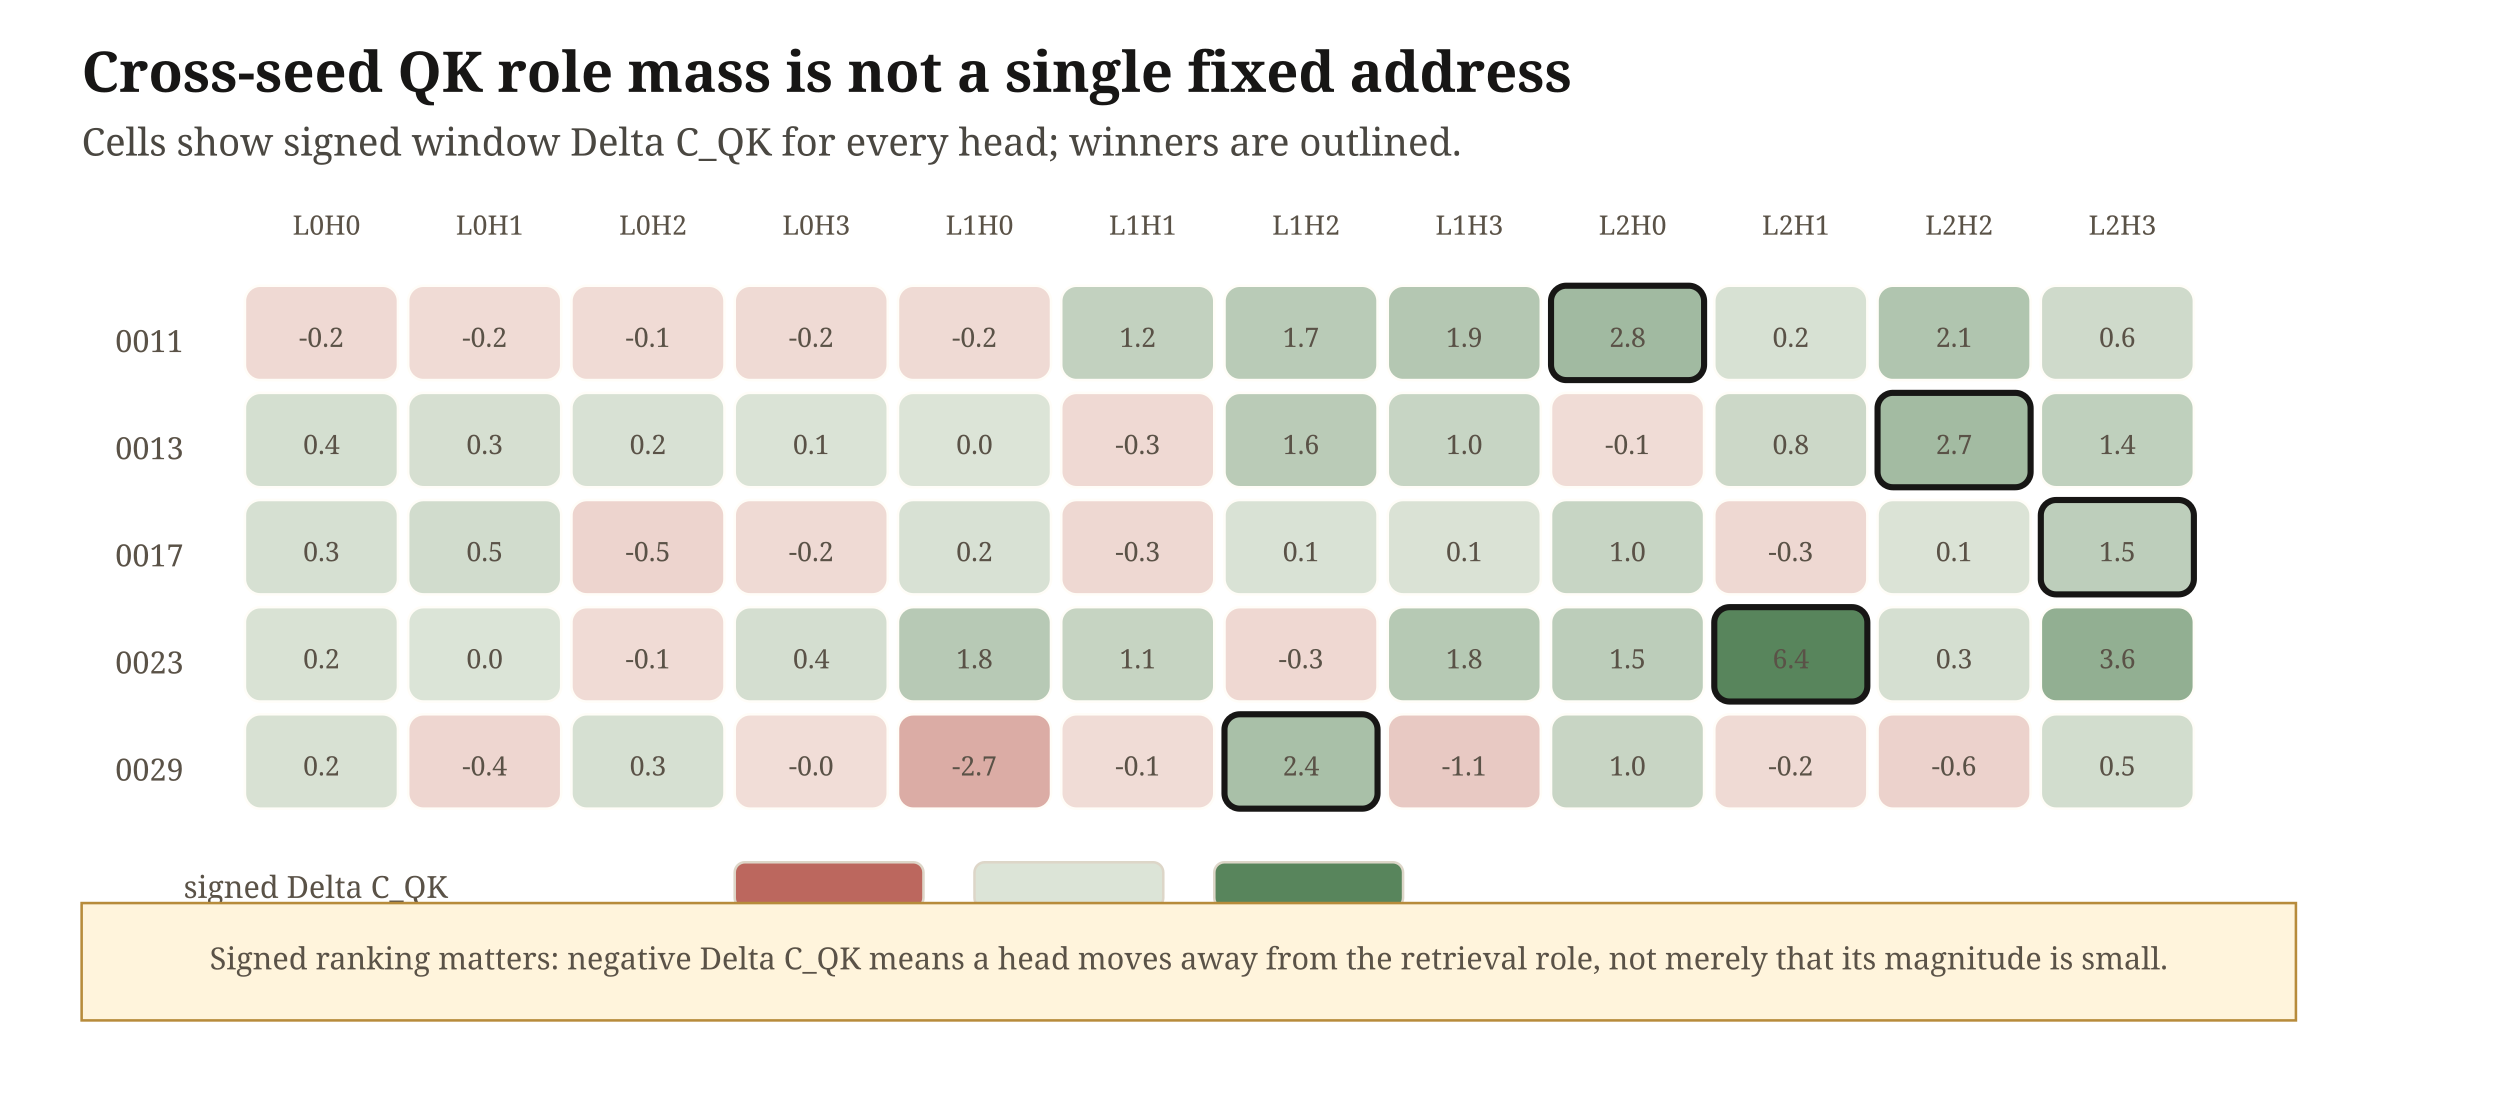
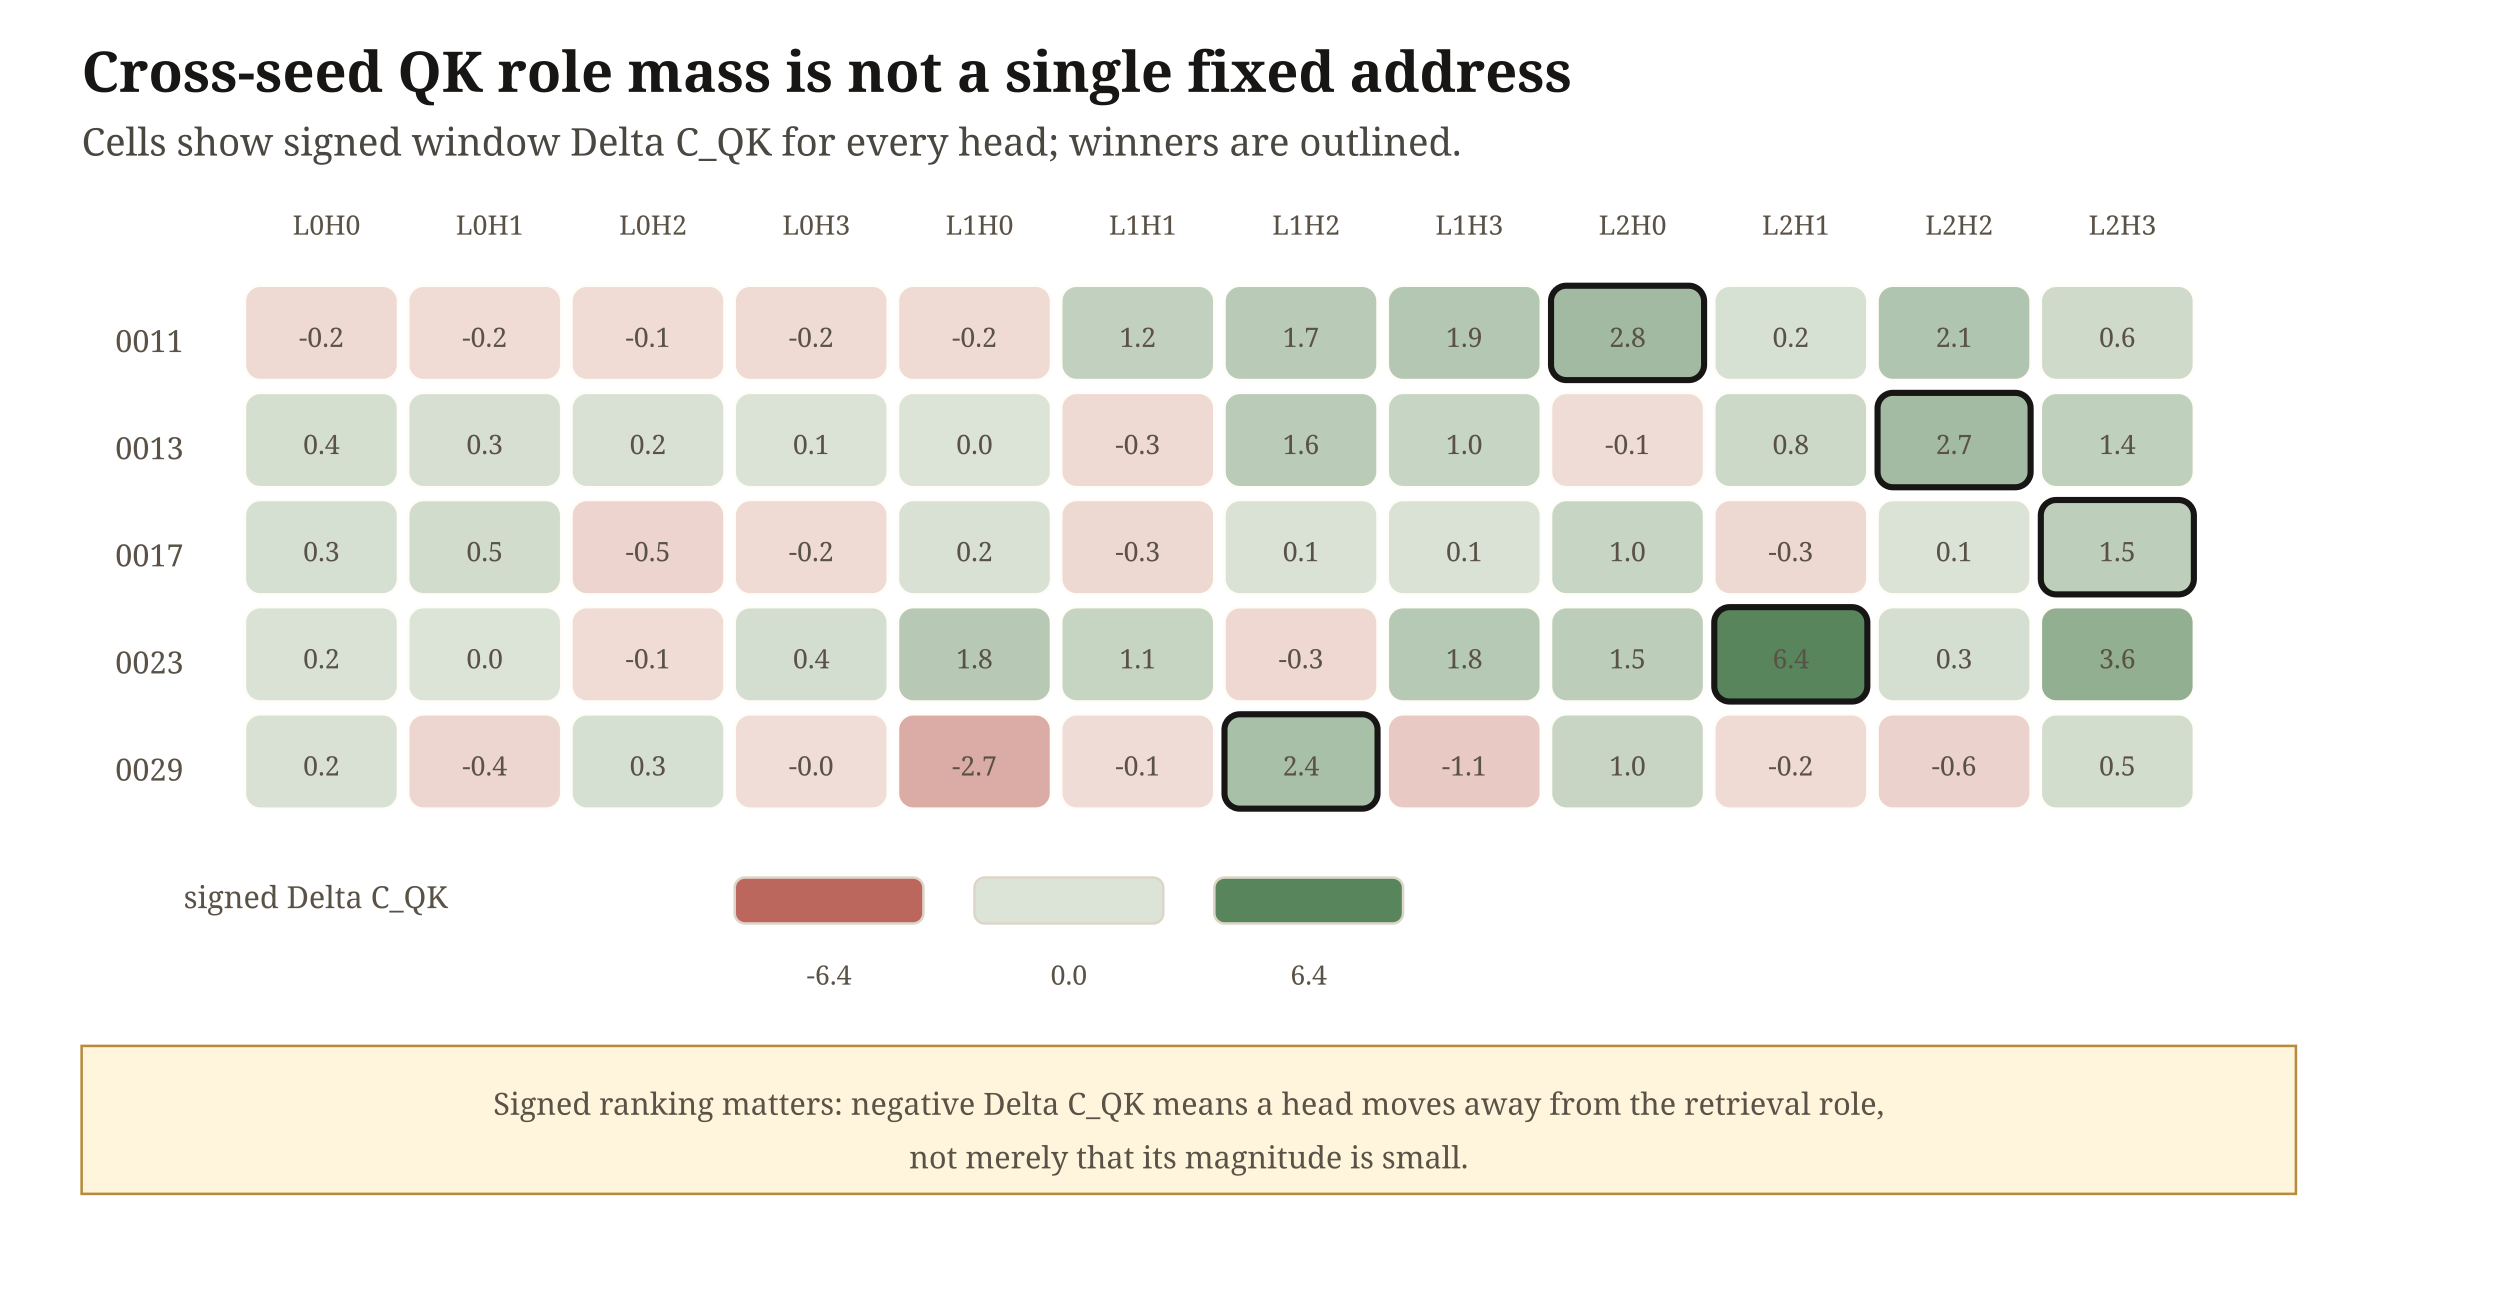
- <svg xmlns="http://www.w3.org/2000/svg" width="980" height="430" viewBox="0 0 980 430" role="img">
+ <svg xmlns="http://www.w3.org/2000/svg" width="980" height="505" viewBox="0 0 980 505" role="img">
  <defs>
    <marker id="arrow" markerWidth="10" markerHeight="10" refX="8" refY="3" orient="auto" markerUnits="strokeWidth">
      <path d="M0,0 L0,6 L9,3 z" fill="#343434" />
    </marker>
    <style>
.title{font:700 22px Georgia,serif;fill:#171615}.subtitle{font:15px Georgia,serif;fill:#4a4741}.label{font:14px Georgia,serif;fill:#2a2927}.small{font:12px Georgia,serif;fill:#5a5247}.tiny{font:10.5px Georgia,serif;fill:#5a5247}.axis{stroke:#4a4741;stroke-width:1}.grid{stroke:#ddd6c8;stroke-width:1}.box{fill:#fffdf8;stroke:#9b8f7e;stroke-width:1.4;rx:8}.ok{fill:#e7f3ed;stroke:#4f8f6f}.warn{fill:#fff4dc;stroke:#b78b3b}.open{fill:#f8e8e6;stroke:#aa615b}</style>
  </defs>
  <text x="32.0" y="36.0" class="title" text-anchor="start">Cross-seed QK role mass is not a single fixed address</text>
  <text x="32.0" y="61.0" class="subtitle" text-anchor="start">Cells show signed window Delta C_QK for every head; winners are outlined.</text>
  <text x="128.0" y="92.0" class="tiny" text-anchor="middle">L0H0</text>
  <text x="192.0" y="92.0" class="tiny" text-anchor="middle">L0H1</text>
  <text x="256.0" y="92.0" class="tiny" text-anchor="middle">L0H2</text>
  <text x="320.0" y="92.0" class="tiny" text-anchor="middle">L0H3</text>
  <text x="384.0" y="92.0" class="tiny" text-anchor="middle">L1H0</text>
  <text x="448.0" y="92.0" class="tiny" text-anchor="middle">L1H1</text>
  <text x="512.0" y="92.0" class="tiny" text-anchor="middle">L1H2</text>
  <text x="576.0" y="92.0" class="tiny" text-anchor="middle">L1H3</text>
  <text x="640.0" y="92.0" class="tiny" text-anchor="middle">L2H0</text>
  <text x="704.0" y="92.0" class="tiny" text-anchor="middle">L2H1</text>
  <text x="768.0" y="92.0" class="tiny" text-anchor="middle">L2H2</text>
  <text x="832.0" y="92.0" class="tiny" text-anchor="middle">L2H3</text>
  <text x="72.0" y="138.0" class="small" text-anchor="end">0011</text>
  <rect x="96.0" y="112.0" width="60.0" height="37.0" fill="#efd9d3" stroke="#fffdf8" stroke-width="1.0" rx="6" />
  <text x="126.0" y="136.0" class="tiny" text-anchor="middle">-0.2</text>
  <rect x="160.0" y="112.0" width="60.0" height="37.0" fill="#f0dbd5" stroke="#fffdf8" stroke-width="1.0" rx="6" />
  <text x="190.0" y="136.0" class="tiny" text-anchor="middle">-0.2</text>
  <rect x="224.0" y="112.0" width="60.0" height="37.0" fill="#f0dbd5" stroke="#fffdf8" stroke-width="1.0" rx="6" />
  <text x="254.0" y="136.0" class="tiny" text-anchor="middle">-0.1</text>
  <rect x="288.0" y="112.0" width="60.0" height="37.0" fill="#efdad4" stroke="#fffdf8" stroke-width="1.0" rx="6" />
  <text x="318.0" y="136.0" class="tiny" text-anchor="middle">-0.2</text>
  <rect x="352.0" y="112.0" width="60.0" height="37.0" fill="#efdad4" stroke="#fffdf8" stroke-width="1.0" rx="6" />
  <text x="382.0" y="136.0" class="tiny" text-anchor="middle">-0.2</text>
  <rect x="416.0" y="112.0" width="60.0" height="37.0" fill="#c2d1bf" stroke="#fffdf8" stroke-width="1.0" rx="6" />
  <text x="446.0" y="136.0" class="tiny" text-anchor="middle">1.2</text>
  <rect x="480.0" y="112.0" width="60.0" height="37.0" fill="#b9cbb7" stroke="#fffdf8" stroke-width="1.0" rx="6" />
  <text x="510.0" y="136.0" class="tiny" text-anchor="middle">1.7</text>
  <rect x="544.0" y="112.0" width="60.0" height="37.0" fill="#b4c7b2" stroke="#fffdf8" stroke-width="1.0" rx="6" />
  <text x="574.0" y="136.0" class="tiny" text-anchor="middle">1.9</text>
  <rect x="608.0" y="112.0" width="60.0" height="37.0" fill="#a1baa1" stroke="#171615" stroke-width="2.4" rx="6" />
  <text x="638.0" y="136.0" class="tiny" text-anchor="middle">2.8</text>
  <rect x="672.0" y="112.0" width="60.0" height="37.0" fill="#d7e1d3" stroke="#fffdf8" stroke-width="1.0" rx="6" />
  <text x="702.0" y="136.0" class="tiny" text-anchor="middle">0.2</text>
  <rect x="736.0" y="112.0" width="60.0" height="37.0" fill="#b0c5af" stroke="#fffdf8" stroke-width="1.0" rx="6" />
  <text x="766.0" y="136.0" class="tiny" text-anchor="middle">2.1</text>
  <rect x="800.0" y="112.0" width="60.0" height="37.0" fill="#cfdacb" stroke="#fffdf8" stroke-width="1.0" rx="6" />
  <text x="830.0" y="136.0" class="tiny" text-anchor="middle">0.6</text>
  <text x="72.0" y="180.0" class="small" text-anchor="end">0013</text>
  <rect x="96.0" y="154.0" width="60.0" height="37.0" fill="#d4dfd0" stroke="#fffdf8" stroke-width="1.0" rx="6" />
  <text x="126.0" y="178.0" class="tiny" text-anchor="middle">0.4</text>
  <rect x="160.0" y="154.0" width="60.0" height="37.0" fill="#d6dfd1" stroke="#fffdf8" stroke-width="1.0" rx="6" />
  <text x="190.0" y="178.0" class="tiny" text-anchor="middle">0.3</text>
  <rect x="224.0" y="154.0" width="60.0" height="37.0" fill="#d8e1d4" stroke="#fffdf8" stroke-width="1.0" rx="6" />
  <text x="254.0" y="178.0" class="tiny" text-anchor="middle">0.2</text>
  <rect x="288.0" y="154.0" width="60.0" height="37.0" fill="#dae3d6" stroke="#fffdf8" stroke-width="1.0" rx="6" />
  <text x="318.0" y="178.0" class="tiny" text-anchor="middle">0.1</text>
  <rect x="352.0" y="154.0" width="60.0" height="37.0" fill="#dce4d7" stroke="#fffdf8" stroke-width="1.0" rx="6" />
  <text x="382.0" y="178.0" class="tiny" text-anchor="middle">0.0</text>
  <rect x="416.0" y="154.0" width="60.0" height="37.0" fill="#efd9d3" stroke="#fffdf8" stroke-width="1.0" rx="6" />
  <text x="446.0" y="178.0" class="tiny" text-anchor="middle">-0.3</text>
  <rect x="480.0" y="154.0" width="60.0" height="37.0" fill="#bacbb7" stroke="#fffdf8" stroke-width="1.0" rx="6" />
  <text x="510.0" y="178.0" class="tiny" text-anchor="middle">1.6</text>
  <rect x="544.0" y="154.0" width="60.0" height="37.0" fill="#c7d5c4" stroke="#fffdf8" stroke-width="1.0" rx="6" />
  <text x="574.0" y="178.0" class="tiny" text-anchor="middle">1.0</text>
  <rect x="608.0" y="154.0" width="60.0" height="37.0" fill="#f0dcd6" stroke="#fffdf8" stroke-width="1.0" rx="6" />
  <text x="638.0" y="178.0" class="tiny" text-anchor="middle">-0.1</text>
  <rect x="672.0" y="154.0" width="60.0" height="37.0" fill="#ccd8c8" stroke="#fffdf8" stroke-width="1.0" rx="6" />
  <text x="702.0" y="178.0" class="tiny" text-anchor="middle">0.8</text>
  <rect x="736.0" y="154.0" width="60.0" height="37.0" fill="#a3bba2" stroke="#171615" stroke-width="2.4" rx="6" />
  <text x="766.0" y="178.0" class="tiny" text-anchor="middle">2.7</text>
  <rect x="800.0" y="154.0" width="60.0" height="37.0" fill="#bfd0bd" stroke="#fffdf8" stroke-width="1.0" rx="6" />
  <text x="830.0" y="178.0" class="tiny" text-anchor="middle">1.4</text>
  <text x="72.0" y="222.0" class="small" text-anchor="end">0017</text>
  <rect x="96.0" y="196.0" width="60.0" height="37.0" fill="#d6e0d2" stroke="#fffdf8" stroke-width="1.0" rx="6" />
  <text x="126.0" y="220.0" class="tiny" text-anchor="middle">0.3</text>
  <rect x="160.0" y="196.0" width="60.0" height="37.0" fill="#d1dccd" stroke="#fffdf8" stroke-width="1.0" rx="6" />
  <text x="190.0" y="220.0" class="tiny" text-anchor="middle">0.5</text>
  <rect x="224.0" y="196.0" width="60.0" height="37.0" fill="#edd4ce" stroke="#fffdf8" stroke-width="1.0" rx="6" />
  <text x="254.0" y="220.0" class="tiny" text-anchor="middle">-0.5</text>
  <rect x="288.0" y="196.0" width="60.0" height="37.0" fill="#efdad4" stroke="#fffdf8" stroke-width="1.0" rx="6" />
  <text x="318.0" y="220.0" class="tiny" text-anchor="middle">-0.2</text>
  <rect x="352.0" y="196.0" width="60.0" height="37.0" fill="#d8e1d4" stroke="#fffdf8" stroke-width="1.0" rx="6" />
  <text x="382.0" y="220.0" class="tiny" text-anchor="middle">0.2</text>
  <rect x="416.0" y="196.0" width="60.0" height="37.0" fill="#eed8d2" stroke="#fffdf8" stroke-width="1.0" rx="6" />
  <text x="446.0" y="220.0" class="tiny" text-anchor="middle">-0.3</text>
  <rect x="480.0" y="196.0" width="60.0" height="37.0" fill="#d9e2d5" stroke="#fffdf8" stroke-width="1.0" rx="6" />
  <text x="510.0" y="220.0" class="tiny" text-anchor="middle">0.1</text>
  <rect x="544.0" y="196.0" width="60.0" height="37.0" fill="#dae2d5" stroke="#fffdf8" stroke-width="1.0" rx="6" />
  <text x="574.0" y="220.0" class="tiny" text-anchor="middle">0.1</text>
  <rect x="608.0" y="196.0" width="60.0" height="37.0" fill="#c7d5c4" stroke="#fffdf8" stroke-width="1.0" rx="6" />
  <text x="638.0" y="220.0" class="tiny" text-anchor="middle">1.0</text>
  <rect x="672.0" y="196.0" width="60.0" height="37.0" fill="#eed8d2" stroke="#fffdf8" stroke-width="1.0" rx="6" />
  <text x="702.0" y="220.0" class="tiny" text-anchor="middle">-0.3</text>
  <rect x="736.0" y="196.0" width="60.0" height="37.0" fill="#dbe3d6" stroke="#fffdf8" stroke-width="1.0" rx="6" />
  <text x="766.0" y="220.0" class="tiny" text-anchor="middle">0.1</text>
  <rect x="800.0" y="196.0" width="60.0" height="37.0" fill="#bdcebb" stroke="#171615" stroke-width="2.4" rx="6" />
  <text x="830.0" y="220.0" class="tiny" text-anchor="middle">1.5</text>
  <text x="72.0" y="264.0" class="small" text-anchor="end">0023</text>
  <rect x="96.0" y="238.0" width="60.0" height="37.0" fill="#d9e2d4" stroke="#fffdf8" stroke-width="1.0" rx="6" />
  <text x="126.0" y="262.0" class="tiny" text-anchor="middle">0.2</text>
  <rect x="160.0" y="238.0" width="60.0" height="37.0" fill="#dbe4d7" stroke="#fffdf8" stroke-width="1.0" rx="6" />
  <text x="190.0" y="262.0" class="tiny" text-anchor="middle">0.0</text>
  <rect x="224.0" y="238.0" width="60.0" height="37.0" fill="#f0dbd5" stroke="#fffdf8" stroke-width="1.0" rx="6" />
  <text x="254.0" y="262.0" class="tiny" text-anchor="middle">-0.1</text>
  <rect x="288.0" y="238.0" width="60.0" height="37.0" fill="#d4ded0" stroke="#fffdf8" stroke-width="1.0" rx="6" />
  <text x="318.0" y="262.0" class="tiny" text-anchor="middle">0.4</text>
  <rect x="352.0" y="238.0" width="60.0" height="37.0" fill="#b7c9b5" stroke="#fffdf8" stroke-width="1.0" rx="6" />
  <text x="382.0" y="262.0" class="tiny" text-anchor="middle">1.8</text>
  <rect x="416.0" y="238.0" width="60.0" height="37.0" fill="#c6d4c2" stroke="#fffdf8" stroke-width="1.0" rx="6" />
  <text x="446.0" y="262.0" class="tiny" text-anchor="middle">1.1</text>
  <rect x="480.0" y="238.0" width="60.0" height="37.0" fill="#efd8d2" stroke="#fffdf8" stroke-width="1.0" rx="6" />
  <text x="510.0" y="262.0" class="tiny" text-anchor="middle">-0.3</text>
  <rect x="544.0" y="238.0" width="60.0" height="37.0" fill="#b6c9b4" stroke="#fffdf8" stroke-width="1.0" rx="6" />
  <text x="574.0" y="262.0" class="tiny" text-anchor="middle">1.8</text>
  <rect x="608.0" y="238.0" width="60.0" height="37.0" fill="#bccdba" stroke="#fffdf8" stroke-width="1.0" rx="6" />
  <text x="638.0" y="262.0" class="tiny" text-anchor="middle">1.5</text>
  <rect x="672.0" y="238.0" width="60.0" height="37.0" fill="#58855c" stroke="#171615" stroke-width="2.4" rx="6" />
  <text x="702.0" y="262.0" class="tiny" text-anchor="middle">6.4</text>
  <rect x="736.0" y="238.0" width="60.0" height="37.0" fill="#d5dfd1" stroke="#fffdf8" stroke-width="1.0" rx="6" />
  <text x="766.0" y="262.0" class="tiny" text-anchor="middle">0.3</text>
  <rect x="800.0" y="238.0" width="60.0" height="37.0" fill="#92af92" stroke="#fffdf8" stroke-width="1.0" rx="6" />
  <text x="830.0" y="262.0" class="tiny" text-anchor="middle">3.6</text>
  <text x="72.0" y="306.0" class="small" text-anchor="end">0029</text>
  <rect x="96.0" y="280.0" width="60.0" height="37.0" fill="#d8e1d3" stroke="#fffdf8" stroke-width="1.0" rx="6" />
  <text x="126.0" y="304.0" class="tiny" text-anchor="middle">0.2</text>
  <rect x="160.0" y="280.0" width="60.0" height="37.0" fill="#eed6d0" stroke="#fffdf8" stroke-width="1.0" rx="6" />
  <text x="190.0" y="304.0" class="tiny" text-anchor="middle">-0.4</text>
  <rect x="224.0" y="280.0" width="60.0" height="37.0" fill="#d6e0d2" stroke="#fffdf8" stroke-width="1.0" rx="6" />
  <text x="254.0" y="304.0" class="tiny" text-anchor="middle">0.3</text>
  <rect x="288.0" y="280.0" width="60.0" height="37.0" fill="#f1ddd7" stroke="#fffdf8" stroke-width="1.0" rx="6" />
  <text x="318.0" y="304.0" class="tiny" text-anchor="middle">-0.0</text>
  <rect x="352.0" y="280.0" width="60.0" height="37.0" fill="#dbaca5" stroke="#fffdf8" stroke-width="1.0" rx="6" />
  <text x="382.0" y="304.0" class="tiny" text-anchor="middle">-2.7</text>
  <rect x="416.0" y="280.0" width="60.0" height="37.0" fill="#f0dcd6" stroke="#fffdf8" stroke-width="1.0" rx="6" />
  <text x="446.0" y="304.0" class="tiny" text-anchor="middle">-0.1</text>
  <rect x="480.0" y="280.0" width="60.0" height="37.0" fill="#a9c0a8" stroke="#171615" stroke-width="2.4" rx="6" />
  <text x="510.0" y="304.0" class="tiny" text-anchor="middle">2.4</text>
  <rect x="544.0" y="280.0" width="60.0" height="37.0" fill="#e8c9c3" stroke="#fffdf8" stroke-width="1.0" rx="6" />
  <text x="574.0" y="304.0" class="tiny" text-anchor="middle">-1.1</text>
  <rect x="608.0" y="280.0" width="60.0" height="37.0" fill="#c8d5c4" stroke="#fffdf8" stroke-width="1.0" rx="6" />
  <text x="638.0" y="304.0" class="tiny" text-anchor="middle">1.0</text>
  <rect x="672.0" y="280.0" width="60.0" height="37.0" fill="#efdad4" stroke="#fffdf8" stroke-width="1.0" rx="6" />
  <text x="702.0" y="304.0" class="tiny" text-anchor="middle">-0.2</text>
  <rect x="736.0" y="280.0" width="60.0" height="37.0" fill="#ecd2cc" stroke="#fffdf8" stroke-width="1.0" rx="6" />
  <text x="766.0" y="304.0" class="tiny" text-anchor="middle">-0.6</text>
  <rect x="800.0" y="280.0" width="60.0" height="37.0" fill="#d2ddce" stroke="#fffdf8" stroke-width="1.0" rx="6" />
  <text x="830.0" y="304.0" class="tiny" text-anchor="middle">0.5</text>
-   <text x="72.0" y="352.0" class="small" text-anchor="start">signed Delta C_QK</text>
-   <rect x="288.0" y="338.0" width="74" height="18" fill="#bc675e" stroke="#ddd6c8" rx="4" />
-   <text x="325.0" y="376.0" class="tiny" text-anchor="middle">-6.4</text>
-   <rect x="382.0" y="338.0" width="74" height="18" fill="#dce4d7" stroke="#ddd6c8" rx="4" />
-   <text x="419.0" y="376.0" class="tiny" text-anchor="middle">0.0</text>
-   <rect x="476.0" y="338.0" width="74" height="18" fill="#58855c" stroke="#ddd6c8" rx="4" />
-   <text x="513.0" y="376.0" class="tiny" text-anchor="middle">6.4</text>
-   <rect x="32.0" y="354.0" width="868.0" height="46.0" class="warn" />
-   <text x="466.0" y="380.0" class="small" text-anchor="middle">Signed ranking matters: negative Delta C_QK means a head moves away from the retrieval role, not merely that its magnitude is small.</text>
+   <text x="72.0" y="356.0" class="small" text-anchor="start">signed Delta C_QK</text>
+   <rect x="288.0" y="344.0" width="74" height="18" fill="#bc675e" stroke="#ddd6c8" rx="4" />
+   <text x="325.0" y="386.0" class="tiny" text-anchor="middle">-6.4</text>
+   <rect x="382.0" y="344.0" width="74" height="18" fill="#dce4d7" stroke="#ddd6c8" rx="4" />
+   <text x="419.0" y="386.0" class="tiny" text-anchor="middle">0.0</text>
+   <rect x="476.0" y="344.0" width="74" height="18" fill="#58855c" stroke="#ddd6c8" rx="4" />
+   <text x="513.0" y="386.0" class="tiny" text-anchor="middle">6.4</text>
+   <rect x="32.0" y="410.0" width="868.0" height="58.0" class="warn" />
+   <text x="466.0" y="437.0" class="small" text-anchor="middle">Signed ranking matters: negative Delta C_QK means a head moves away from the retrieval role,</text>
+   <text x="466.0" y="458.0" class="small" text-anchor="middle">not merely that its magnitude is small.</text>
</svg>
